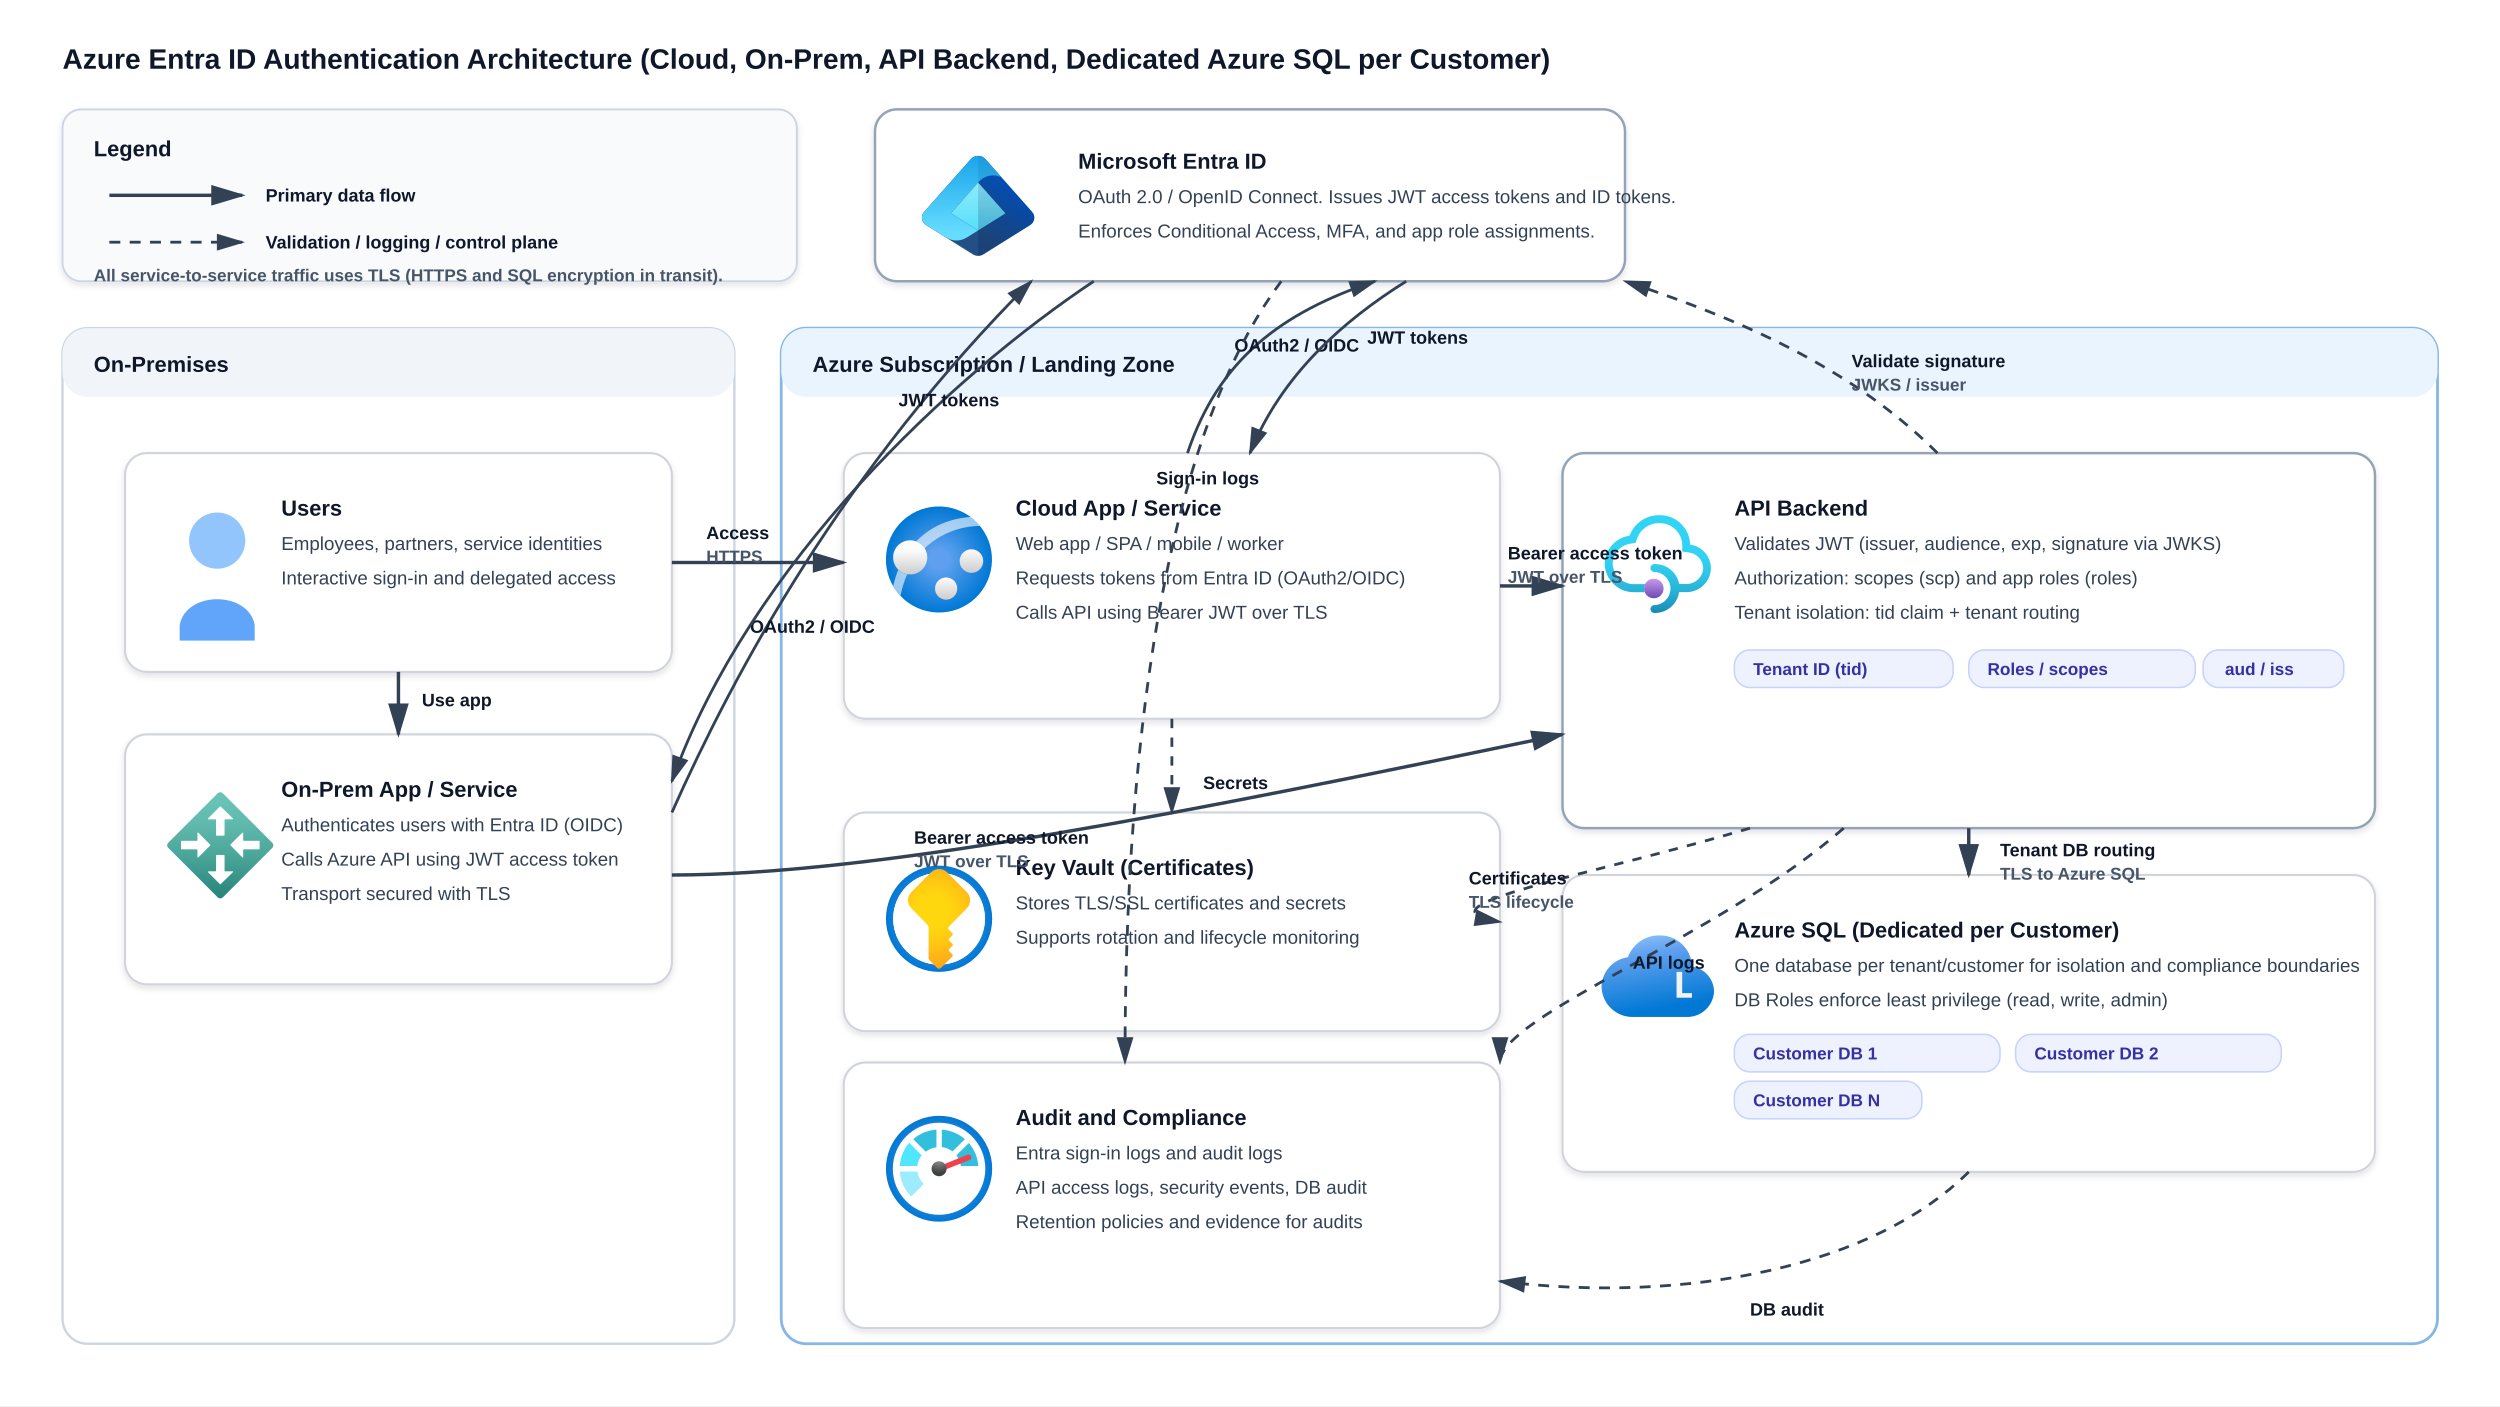
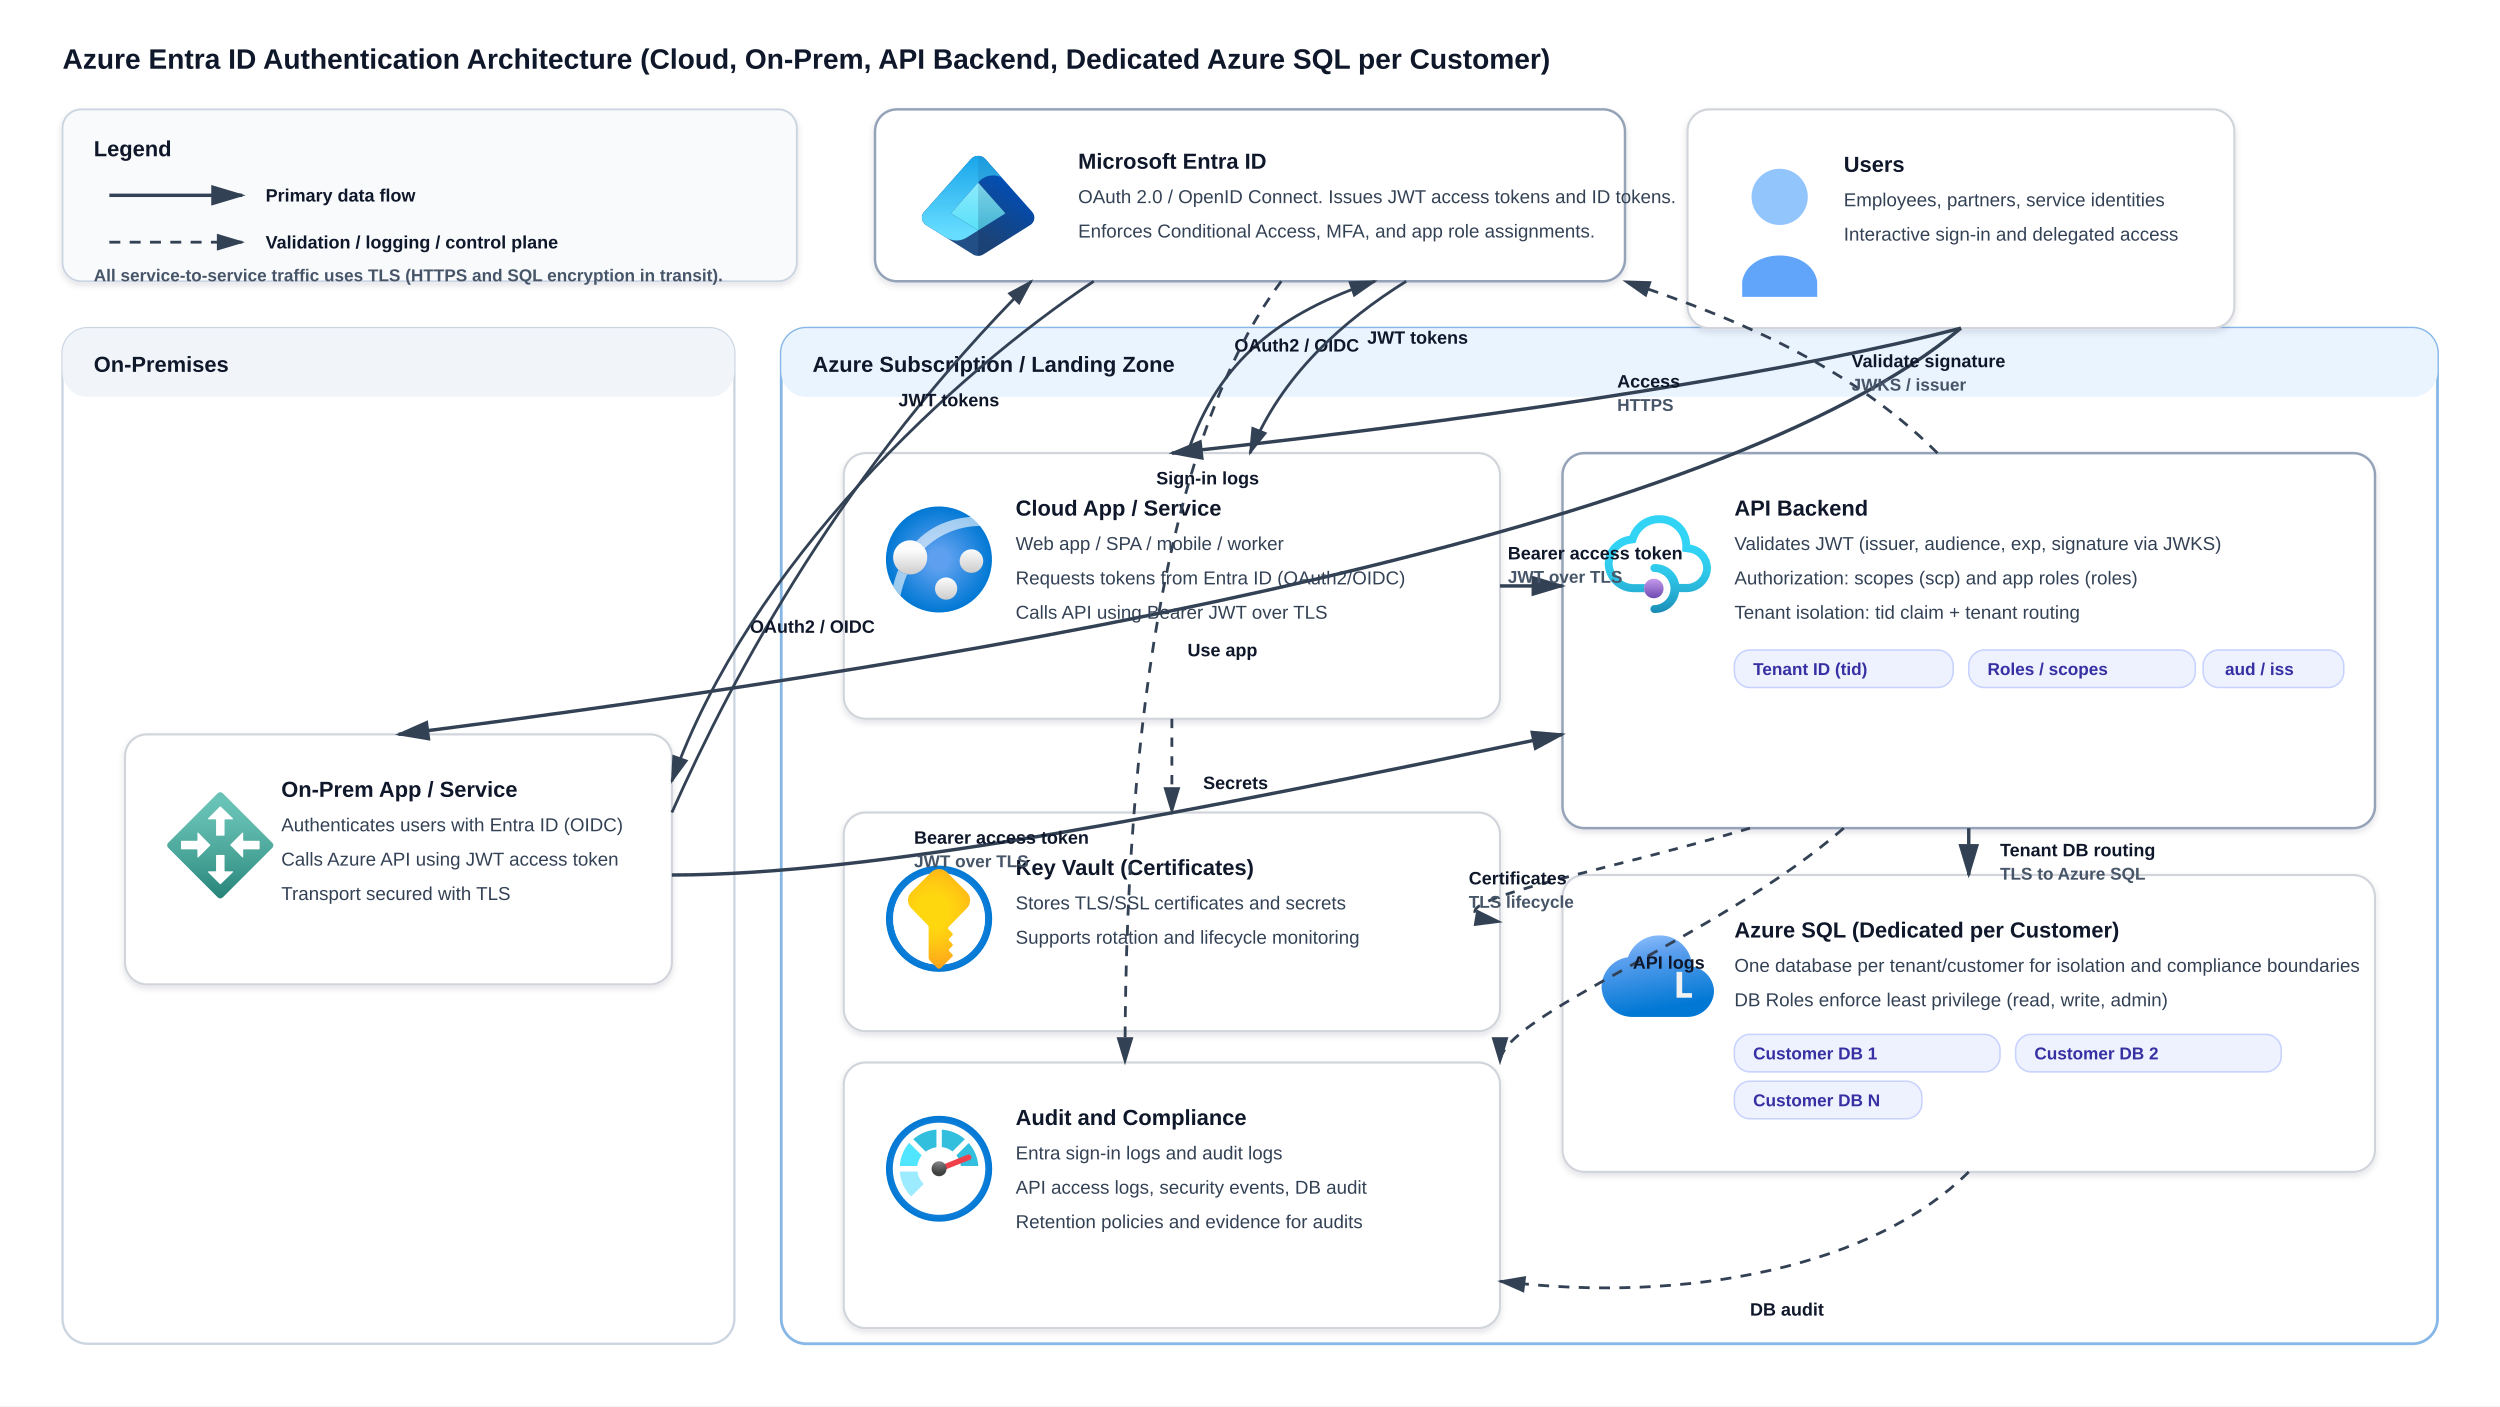
<svg xmlns="http://www.w3.org/2000/svg" width="1600" height="900" viewBox="0 0 1600 900">
  <defs>
    <style>
      .page { fill: #ffffff; }

      /* Typography (Visio-like) */
      .title { font: 700 18px "Segoe UI", Arial, sans-serif; fill: #0f172a; }
      .section { font: 700 14px "Segoe UI", Arial, sans-serif; fill: #0f172a; }
      .nodeTitle { font: 700 14px "Segoe UI", Arial, sans-serif; fill: #0f172a; }
      .nodeSub { font: 400 12px "Segoe UI", Arial, sans-serif; fill: #334155; }
      .label { font: 600 11.5px "Segoe UI", Arial, sans-serif; fill: #0f172a; }
      .muted { font: 600 11px "Segoe UI", Arial, sans-serif; fill: #475569; }

      /* Containers */
      .boundary { fill: #ffffff; stroke: #cbd5e1; stroke-width: 1.5; rx: 16; }
      .boundaryAzure { fill: #ffffff; stroke: #86b7e6; stroke-width: 1.8; rx: 16; }
      .headerOnPrem { fill: #f1f5f9; stroke: #cbd5e1; stroke-width: 0; }
      .headerAzure { fill: #eaf4ff; stroke: #86b7e6; stroke-width: 0; }

      /* Nodes */
      .card { fill: #ffffff; stroke: #d1d5db; stroke-width: 1.4; rx: 14; filter: url(#shadow); }
      .cardStrong { fill: #ffffff; stroke: #94a3b8; stroke-width: 1.6; rx: 14; filter: url(#shadow); }

      /* Connectors */
      .arrow { stroke: #334155; stroke-width: 2.2; fill: none; marker-end: url(#arrowHead); }
      .arrowThin { stroke: #334155; stroke-width: 1.8; fill: none; marker-end: url(#arrowHead); }
      .dash { stroke-dasharray: 7 6; }
      .dashThin { stroke-dasharray: 6 6; }

      /* Pills / callouts */
      .pill { fill: #eef2ff; stroke: #c7d2fe; stroke-width: 1; rx: 10; }
      .pillText { font: 700 11px "Segoe UI", Arial, sans-serif; fill: #3730a3; }
      .callout { fill: #f8fafc; stroke: #cbd5e1; stroke-width: 1.2; rx: 12; filter: url(#shadow); }
    </style>
    <marker id="arrowHead" markerWidth="10" markerHeight="10" refX="9" refY="3" orient="auto" markerUnits="strokeWidth">
      <path d="M0,0 L10,3 L0,6 Z" fill="#334155" />
    </marker>
    <filter id="shadow" x="-10%" y="-10%" width="120%" height="120%">
      <feDropShadow dx="0" dy="2" stdDeviation="2" flood-color="#0f172a" flood-opacity="0.12" />
    </filter>
  </defs>
  <rect class="page" x="0" y="0" width="1600" height="900" />
  <text x="40" y="44" class="title">Azure Entra ID Authentication Architecture (Cloud, On-Prem, API Backend, Dedicated Azure SQL per Customer)</text>
  <rect class="cardStrong" x="560" y="70" width="480" height="110" />
  <g transform="translate(590 96) scale(4.0)">
    <defs>
      <linearGradient id="entra_g1" x1="7.697" y1="779.168" x2="14.082" y2="786.631" gradientTransform="translate(0 791.516) scale(1 -1)" gradientUnits="userSpaceOnUse">
        <stop offset="0" stop-color="#225086" />
        <stop offset="1" stop-color="#0055c5" />
      </linearGradient>
      <linearGradient id="entra_g2" x1="6.364" y1="778.164" x2="6.364" y2="794.412" gradientTransform="translate(0 791.516) scale(1 -1)" gradientUnits="userSpaceOnUse">
        <stop offset="0" stop-color="#6df" />
        <stop offset="1" stop-color="#0294e4" />
      </linearGradient>
      <linearGradient id="entra_g3" x1="9.001" y1="775.956" x2="9.001" y2="794.845" gradientTransform="translate(0 791.516) scale(1 -1)" gradientUnits="userSpaceOnUse">
        <stop offset="0" stop-color="#44dbf9" />
        <stop offset="1" stop-color="#cbf8ff" />
      </linearGradient>
      <linearGradient id="entra_g4" x1="13.5" y1="774.721" x2="13.5" y2="790.782" gradientTransform="translate(0 791.516) scale(1 -1)" gradientUnits="userSpaceOnUse">
        <stop offset="0" stop-color="#041642" />
        <stop offset="1" stop-color="#041642" stop-opacity=".25" />
      </linearGradient>
    </defs>
    <g>
      <path d="m17.647,9.906L10.147,1.445c-.599-.676-1.694-.676-2.294,0L.353,9.906c-.579.654-.428,1.641.323,2.111l7.499,4.688c.5.313,1.148.313,1.648,0l7.499-4.688c.751-.469.902-1.457.323-2.111h0Z" fill="url(#entra_g1)" />
      <path d="m10.148,1.445c-.599-.676-1.694-.676-2.294,0L.354,9.906c-.579.654-.428,1.641.323,2.111,0,0,2.776,1.735,3.126,1.954.388.242,1.033.511,1.715.511.621,0,1.197-.18,1.676-.487,0,0,0,0,.002-.001l1.804-1.128-4.364-2.728,4.474-5.047c.55-.627,1.377-1.026,2.302-1.026.472,0,.917.107,1.314.292l-2.579-2.909v-.002Z" fill="url(#entra_g2)" />
      <polygon points="4.636 10.138 4.688 10.17 9.001 12.866 9.001 12.866 13.365 10.138 13.366 10.138 13.365 10.138 9.001 5.214 4.636 10.138" fill="url(#entra_g3)" />
      <path d="m9.001,16.939c.287,0,.574-.078.824-.234l7.499-4.688c.751-.469.902-1.457.323-2.111L10.148,1.445c-.3-.338-.723-.507-1.147-.507v16.001Z" fill="url(#entra_g4)" fill-opacity=".5" opacity=".5" />
    </g>
  </g>
  <text x="690" y="108" class="nodeTitle">Microsoft Entra ID</text>
  <text x="690" y="130" class="nodeSub">OAuth 2.0 / OpenID Connect. Issues JWT access tokens and ID tokens.</text>
  <text x="690" y="152" class="nodeSub">Enforces Conditional Access, MFA, and app role assignments.</text>
  <rect class="boundary" x="40" y="210" width="430" height="650" />
  <rect class="headerOnPrem" x="40" y="210" width="430" height="44" rx="16" />
  <text x="60" y="238" class="section">On-Premises</text>
  <rect class="boundaryAzure" x="500" y="210" width="1060" height="650" />
  <rect class="headerAzure" x="500" y="210" width="1060" height="44" rx="16" />
  <text x="520" y="238" class="section">Azure Subscription / Landing Zone</text>
-   <rect class="card" x="80" y="290" width="350" height="140" />
-   <g transform="translate(105 322)">
+   <rect class="card" x="1080" y="70" width="350" height="140" />
+   <g transform="translate(1105 102)">
    <circle cx="34" cy="24" r="18" fill="#93c5fd" />
    <path d="M10,78 C14,56 54,56 58,78 L58,88 L10,88 Z" fill="#60a5fa" />
  </g>
-   <text x="180" y="330" class="nodeTitle">Users</text>
-   <text x="180" y="352" class="nodeSub">Employees, partners, service identities</text>
-   <text x="180" y="374" class="nodeSub">Interactive sign-in and delegated access</text>
+   <text x="1180" y="110" class="nodeTitle">Users</text>
+   <text x="1180" y="132" class="nodeSub">Employees, partners, service identities</text>
+   <text x="1180" y="154" class="nodeSub">Interactive sign-in and delegated access</text>
  <rect class="card" x="80" y="470" width="350" height="160" />
  <g transform="translate(105 505) scale(4.0)">
    <defs>
      <linearGradient id="onprem_g1" x1="9" y1="17.79" x2="9" y2="1.82" gradientTransform="translate(9 -3.73) rotate(45)" gradientUnits="userSpaceOnUse">
        <stop offset="0" stop-color="#258277" />
        <stop offset="0.42" stop-color="#49a498" />
        <stop offset="0.78" stop-color="#60baad" />
        <stop offset="1" stop-color="#68c2b5" />
      </linearGradient>
    </defs>
    <rect x="2.82" y="2.82" width="12.35" height="12.35" rx="0.57" transform="translate(-3.73 9) rotate(-45)" fill="url(#onprem_g1)" />
    <path d="M7.05,4.68,8.93,2.8a.1.1,0,0,1,.14,0L11,4.68a.09.09,0,0,1-.07.16H9.78a.1.1,0,0,0-.1.1V7.37a.09.09,0,0,1-.09.09H8.42a.09.09,0,0,1-.1-.09V4.94a.1.1,0,0,0-.09-.1H7.12A.1.1,0,0,1,7.05,4.68ZM11,13.32,9.07,15.2a.1.1,0,0,1-.14,0L7.05,13.32a.1.1,0,0,1,.07-.16H8.23a.1.1,0,0,0,.09-.1V10.63a.09.09,0,0,1,.1-.09H9.59a.09.09,0,0,1,.09.09v2.43a.1.1,0,0,0,.1.1h1.1A.09.09,0,0,1,11,13.32ZM5.34,10.84V9.74a.11.11,0,0,0-.1-.1H2.81a.1.1,0,0,1-.1-.09V8.38a.11.11,0,0,1,.1-.1H5.24a.1.1,0,0,0,.1-.09V7.08A.09.09,0,0,1,5.5,7L7.38,8.9a.09.09,0,0,1,0,.13L5.5,10.91A.09.09,0,0,1,5.34,10.84Zm7.32-3.76V8.19a.1.1,0,0,0,.1.09h2.43a.11.11,0,0,1,.1.1V9.55a.1.1,0,0,1-.1.09H12.76a.11.11,0,0,0-.1.1v1.1a.09.09,0,0,1-.16.07L10.62,9a.09.09,0,0,1,0-.13L12.5,7A.09.09,0,0,1,12.66,7.08Z" fill="#fff" />
  </g>
  <text x="180" y="510" class="nodeTitle">On-Prem App / Service</text>
  <text x="180" y="532" class="nodeSub">Authenticates users with Entra ID (OIDC)</text>
  <text x="180" y="554" class="nodeSub">Calls Azure API using JWT access token</text>
  <text x="180" y="576" class="nodeSub">Transport secured with TLS</text>
  <rect class="card" x="540" y="290" width="420" height="170" />
  <g transform="translate(565 322) scale(4.0)">
    <defs>
      <radialGradient id="appsvc_g1" cx="13428.81" cy="3518.86" r="56.67" gradientTransform="translate(-2005.33 -518.83) scale(0.15)" gradientUnits="userSpaceOnUse">
        <stop offset="0.18" stop-color="#5ea0ef" />
        <stop offset="1" stop-color="#0078d4" />
      </radialGradient>
      <linearGradient id="appsvc_g2" x1="4.4" y1="11.48" x2="4.37" y2="7.53" gradientUnits="userSpaceOnUse">
        <stop offset="0" stop-color="#ccc" />
        <stop offset="1" stop-color="#fcfcfc" />
      </linearGradient>
      <linearGradient id="appsvc_g3" x1="10.13" y1="15.45" x2="10.13" y2="11.9" gradientUnits="userSpaceOnUse">
        <stop offset="0" stop-color="#ccc" />
        <stop offset="1" stop-color="#fcfcfc" />
      </linearGradient>
      <linearGradient id="appsvc_g4" x1="14.18" y1="11.15" x2="14.18" y2="7.38" gradientUnits="userSpaceOnUse">
        <stop offset="0" stop-color="#ccc" />
        <stop offset="1" stop-color="#fcfcfc" />
      </linearGradient>
    </defs>
    <path d="M14.21,15.72A8.5,8.5,0,0,1,3.79,2.28l.09-.06a8.5,8.5,0,0,1,10.33,13.5" fill="url(#appsvc_g1)" />
    <path d="M6.69,7.23A13,13,0,0,1,15.6,3.65a8.47,8.47,0,0,0-1.49-1.44,14.34,14.34,0,0,0-4.69,1.1A12.54,12.54,0,0,0,5.34,6.13,2.76,2.76,0,0,1,6.69,7.23Z" fill="#fff" opacity="0.6" />
    <path d="M2.48,10.65a17.86,17.86,0,0,0-.83,2.62,7.82,7.82,0,0,0,.62.92c.18.23.35.44.55.65A17.94,17.94,0,0,1,3.9,11.37,2.76,2.76,0,0,1,2.48,10.65Z" fill="#fff" opacity="0.6" />
    <circle cx="4.38" cy="8.68" r="2.73" fill="url(#appsvc_g2)" />
    <circle cx="10.13" cy="13.67" r="1.78" fill="url(#appsvc_g3)" />
    <circle cx="14.18" cy="9.27" r="1.89" fill="url(#appsvc_g4)" />
  </g>
  <text x="650" y="330" class="nodeTitle">Cloud App / Service</text>
  <text x="650" y="352" class="nodeSub">Web app / SPA / mobile / worker</text>
  <text x="650" y="374" class="nodeSub">Requests tokens from Entra ID (OAuth2/OIDC)</text>
  <text x="650" y="396" class="nodeSub">Calls API using Bearer JWT over TLS</text>
  <rect class="cardStrong" x="1000" y="290" width="520" height="240" />
  <g transform="translate(1025 325) scale(4.0)">
    <defs>
      <linearGradient id="api_g1" x1="9" y1="16.82" x2="9" y2="1.18" gradientUnits="userSpaceOnUse">
        <stop offset="0" stop-color="#198ab3" />
        <stop offset="0.09" stop-color="#1f9dc4" />
        <stop offset="0.24" stop-color="#28b5d9" />
        <stop offset="0.4" stop-color="#2dc6e9" />
        <stop offset="0.57" stop-color="#31d1f2" />
        <stop offset="0.78" stop-color="#32d4f5" />
      </linearGradient>
      <linearGradient id="api_g2" x1="8.36" y1="11.35" x2="8.36" y2="14.46" gradientUnits="userSpaceOnUse">
        <stop offset="0" stop-color="#c69aeb" />
        <stop offset="1" stop-color="#6f4bb2" />
      </linearGradient>
    </defs>
    <path d="M14.18,5.89A4.85,4.85,0,0,0,9.23,1.18,5,5,0,0,0,4.48,4.47,4.61,4.61,0,0,0,.5,9,4.67,4.67,0,0,0,5.29,13.5a3,3,0,0,0,.42,0h1.2a1.47,1.47,0,0,1-.11-.56v0A1.51,1.51,0,0,1,7,12.21H5.6l-.31,0A3.41,3.41,0,0,1,1.77,9,3.33,3.33,0,0,1,4.68,5.73l.76-.12.25-.73A3.73,3.73,0,0,1,9.23,2.45,3.6,3.6,0,0,1,12.91,5.9V7L14,7.15a2.59,2.59,0,0,1,2.26,2.49,2.63,2.63,0,0,1-2.62,2.54h-.15l-.08,0h-1A3.92,3.92,0,0,0,8.54,9a.64.64,0,1,0,0,1.27,2.65,2.65,0,0,1,0,5.29.64.64,0,1,0,0,1.27,3.92,3.92,0,0,0,3.87-3.34h1.05a.64.64,0,0,0,.2,0A3.91,3.91,0,0,0,17.5,9.64,3.86,3.86,0,0,0,14.18,5.89Z" fill="url(#api_g1)" />
    <rect x="6.8" y="11.35" width="3.12" height="3.12" rx="1.54" fill="url(#api_g2)" />
  </g>
  <text x="1110" y="330" class="nodeTitle">API Backend</text>
  <text x="1110" y="352" class="nodeSub">Validates JWT (issuer, audience, exp, signature via JWKS)</text>
  <text x="1110" y="374" class="nodeSub">Authorization: scopes (scp) and app roles (roles)</text>
  <text x="1110" y="396" class="nodeSub">Tenant isolation: tid claim + tenant routing</text>
  <rect class="pill" x="1110" y="416" width="140" height="24" />
  <text x="1122" y="432" class="pillText">Tenant ID (tid)</text>
  <rect class="pill" x="1260" y="416" width="145" height="24" />
  <text x="1272" y="432" class="pillText">Roles / scopes</text>
  <rect class="pill" x="1410" y="416" width="90" height="24" />
  <text x="1424" y="432" class="pillText">aud / iss</text>
  <rect class="card" x="1000" y="560" width="520" height="190" />
  <g transform="translate(1025 590) scale(4.0)">
    <defs>
      <linearGradient id="sql_g1" x1="9.908" y1="15.943" x2="7.516" y2="2.383" gradientUnits="userSpaceOnUse">
        <stop offset="0.15" stop-color="#0078d4" />
        <stop offset="0.8" stop-color="#5ea0ef" />
        <stop offset="1" stop-color="#83b9f9" />
      </linearGradient>
    </defs>
    <g>
      <path d="M14.49,7.15A5.147,5.147,0,0,0,9.24,2.164,5.272,5.272,0,0,0,4.216,5.653,4.869,4.869,0,0,0,0,10.4a4.946,4.946,0,0,0,5.068,4.814H13.82A4.292,4.292,0,0,0,18,11.127,4.105,4.105,0,0,0,14.49,7.15Z" fill="url(#sql_g1)" />
      <path d="M12.9,11.4V8H12v4.13h2.46V11.4Z" fill="#f2f2f2" />
    </g>
  </g>
  <text x="1110" y="600" class="nodeTitle">Azure SQL (Dedicated per Customer)</text>
  <text x="1110" y="622" class="nodeSub">One database per tenant/customer for isolation and compliance boundaries</text>
  <text x="1110" y="644" class="nodeSub">DB Roles enforce least privilege (read, write, admin)</text>
  <rect class="pill" x="1110" y="662" width="170" height="24" />
  <text x="1122" y="678" class="pillText">Customer DB 1</text>
  <rect class="pill" x="1290" y="662" width="170" height="24" />
  <text x="1302" y="678" class="pillText">Customer DB 2</text>
  <rect class="pill" x="1110" y="692" width="120" height="24" />
  <text x="1122" y="708" class="pillText">Customer DB N</text>
  <rect class="card" x="540" y="520" width="420" height="140" />
  <g transform="translate(565 552) scale(4.0)">
    <defs>
      <radialGradient id="kv_g1" cx="9" cy="9" r="8.5" gradientUnits="userSpaceOnUse">
        <stop offset="0.18" stop-color="#5ea0ef" />
        <stop offset="1" stop-color="#0078d4" />
      </radialGradient>
      <radialGradient id="kv_g2" cx="38.95" cy="182.07" r="9.88" gradientTransform="translate(-28.71 -163.24) scale(0.94 0.94)" gradientUnits="userSpaceOnUse">
        <stop offset="0.27" stop-color="#ffd70f" />
        <stop offset="0.49" stop-color="#ffcb12" />
        <stop offset="0.88" stop-color="#feac19" />
        <stop offset="1" stop-color="#fea11b" />
      </radialGradient>
    </defs>
    <path d="M9,.5A8.5,8.5,0,1,0,17.5,9,8.51,8.51,0,0,0,9,.5ZM9,16.34A7.34,7.34,0,1,1,16.34,9,7.34,7.34,0,0,1,9,16.34Z" fill="url(#kv_g1)" />
    <circle cx="9" cy="9" r="7.34" fill="#fff" />
    <path d="M13.44,7.33a1.84,1.84,0,0,0,0-2.59h0L10.29,1.58a1.83,1.83,0,0,0-2.58,0h0L4.56,4.74a1.84,1.84,0,0,0,0,2.59L7.18,10a.51.51,0,0,1,.15.36v4.88a.63.63,0,0,0,.18.44l1.2,1.2a.41.41,0,0,0,.58,0l1.16-1.16h0l.68-.68a.25.25,0,0,0,0-.34l-.49-.49a.27.27,0,0,1,0-.37l.49-.49a.25.25,0,0,0,0-.34l-.49-.49a.27.27,0,0,1,0-.37l.49-.49a.25.25,0,0,0,0-.34l-.68-.69v-.25Z" fill="url(#kv_g2)" />
  </g>
  <text x="650" y="560" class="nodeTitle">Key Vault (Certificates)</text>
  <text x="650" y="582" class="nodeSub">Stores TLS/SSL certificates and secrets</text>
  <text x="650" y="604" class="nodeSub">Supports rotation and lifecycle monitoring</text>
  <rect class="card" x="540" y="680" width="420" height="170" />
  <g transform="translate(565 712) scale(4.0)">
    <defs>
      <radialGradient id="mon_g1" cx="5.72" cy="7.45" r="8.42" gradientTransform="translate(3.23 1.51) scale(1.01 1.01)" gradientUnits="userSpaceOnUse">
        <stop offset="0.18" stop-color="#5ea0ef" />
        <stop offset="1" stop-color="#0078d4" />
      </radialGradient>
      <radialGradient id="mon_g2" cx="28.18" cy="202.29" r="2.7" gradientTransform="translate(-17.77 -185.01) scale(0.95)" gradientUnits="userSpaceOnUse">
        <stop offset="0.19" stop-color="#8c8e90" />
        <stop offset="1" stop-color="#3e3f3f" />
      </radialGradient>
    </defs>
    <ellipse cx="9" cy="9" rx="8.5" ry="8.47" fill="url(#mon_g1)" />
    <ellipse cx="9" cy="9" rx="7.4" ry="7.37" fill="#fff" />
    <path d="M2.72,9.44a6.24,6.24,0,0,0,1.82,4l2-2a3.53,3.53,0,0,1-1-2Z" fill="#9cebff" />
    <path d="M13.13,4.27A6.25,6.25,0,0,0,9.44,2.74V5.53a3.41,3.41,0,0,1,1.71.7Z" fill="#32bedd" />
    <path d="M4.87,4.27l2,2a3.41,3.41,0,0,1,1.71-.7V2.74A6.25,6.25,0,0,0,4.87,4.27Z" fill="#32bedd" />
    <path d="M11.78,6.85a3.6,3.6,0,0,1,.71,1.71h2.79a6.16,6.16,0,0,0-1.53-3.67Z" fill="#32bedd" />
    <path d="M6.22,6.85l-2-2A6.16,6.16,0,0,0,2.72,8.56H5.51A3.6,3.6,0,0,1,6.22,6.85Z" fill="#50e6ff" />
    <path d="M14.14,7a.45.45,0,0,0-.57-.25L9.45,8.41l.32.81,4.12-1.63A.44.44,0,0,0,14.14,7Z" fill="#f04049" />
    <ellipse cx="9" cy="9" rx="1.2" ry="1.2" fill="url(#mon_g2)" />
  </g>
  <text x="650" y="720" class="nodeTitle">Audit and Compliance</text>
  <text x="650" y="742" class="nodeSub">Entra sign-in logs and audit logs</text>
  <text x="650" y="764" class="nodeSub">API access logs, security events, DB audit</text>
  <text x="650" y="786" class="nodeSub">Retention policies and evidence for audits</text>
-   <path class="arrow" d="M430 360 C 490 360, 510 360, 540 360" />
-   <text x="452" y="345" class="label">Access</text>
-   <text x="452" y="360" class="muted">HTTPS</text>
-   <path class="arrow" d="M255 430 C 255 450, 255 460, 255 470" />
-   <text x="270" y="452" class="label">Use app</text>
+   <path class="arrow" d="M1255 210 C 1160 235, 980 265, 750 290" />
+   <text x="1035" y="248" class="label">Access</text>
+   <text x="1035" y="263" class="muted">HTTPS</text>
+   <path class="arrow" d="M1255 210 C 1100 340, 650 420, 255 470" />
+   <text x="760" y="420" class="label">Use app</text>
  <path class="arrowThin" d="M760 290 C 780 230, 820 200, 880 180" />
  <text x="790" y="225" class="label">OAuth2 / OIDC</text>
  <path class="arrowThin" d="M430 520 C 470 430, 540 300, 660 180" />
  <text x="480" y="405" class="label">OAuth2 / OIDC</text>
  <path class="arrowThin" d="M900 180 C 860 205, 820 240, 800 290" />
  <text x="875" y="220" class="label">JWT tokens</text>
  <path class="arrowThin" d="M700 180 C 610 240, 480 360, 430 500" />
  <text x="575" y="260" class="label">JWT tokens</text>
  <path class="arrow" d="M960 375 C 980 375, 990 375, 1000 375" />
  <text x="965" y="358" class="label">Bearer access token</text>
  <text x="965" y="373" class="muted">JWT over TLS</text>
  <path class="arrow" d="M430 560 C 560 560, 760 520, 1000 470" />
  <text x="585" y="540" class="label">Bearer access token</text>
  <text x="585" y="555" class="muted">JWT over TLS</text>
  <path class="arrowThin dash" d="M1240 290 C 1180 230, 1100 200, 1040 180" />
  <text x="1185" y="235" class="label">Validate signature</text>
  <text x="1185" y="250" class="muted">JWKS / issuer</text>
  <path class="arrow" d="M1260 530 C 1260 545, 1260 550, 1260 560" />
  <text x="1280" y="548" class="label">Tenant DB routing</text>
  <text x="1280" y="563" class="muted">TLS to Azure SQL</text>
  <path class="arrowThin dash dashThin" d="M1120 530 C 1020 560, 900 580, 960 590" />
  <text x="940" y="566" class="label">Certificates</text>
  <text x="940" y="581" class="muted">TLS lifecycle</text>
  <path class="arrowThin dash dashThin" d="M750 460 C 750 490, 750 505, 750 520" />
  <text x="770" y="505" class="label">Secrets</text>
  <path class="arrowThin dash" d="M820 180 C 760 260, 720 420, 720 680" />
  <text x="740" y="310" class="label">Sign-in logs</text>
  <path class="arrowThin dash" d="M1180 530 C 1100 600, 960 650, 960 680" />
  <text x="1045" y="620" class="label">API logs</text>
  <path class="arrowThin dash" d="M1260 750 C 1200 810, 1080 835, 960 820" />
  <text x="1120" y="842" class="label">DB audit</text>
  <rect class="callout" x="40" y="70" width="470" height="110" />
  <text x="60" y="100" class="section">Legend</text>
  <path class="arrow" d="M70 125 L155 125" />
  <text x="170" y="129" class="label">Primary data flow</text>
  <path class="arrowThin dash" d="M70 155 L155 155" />
  <text x="170" y="159" class="label">Validation / logging / control plane</text>
  <text x="60" y="180" class="muted">All service-to-service traffic uses TLS (HTTPS and SQL encryption in transit).</text>
</svg>
